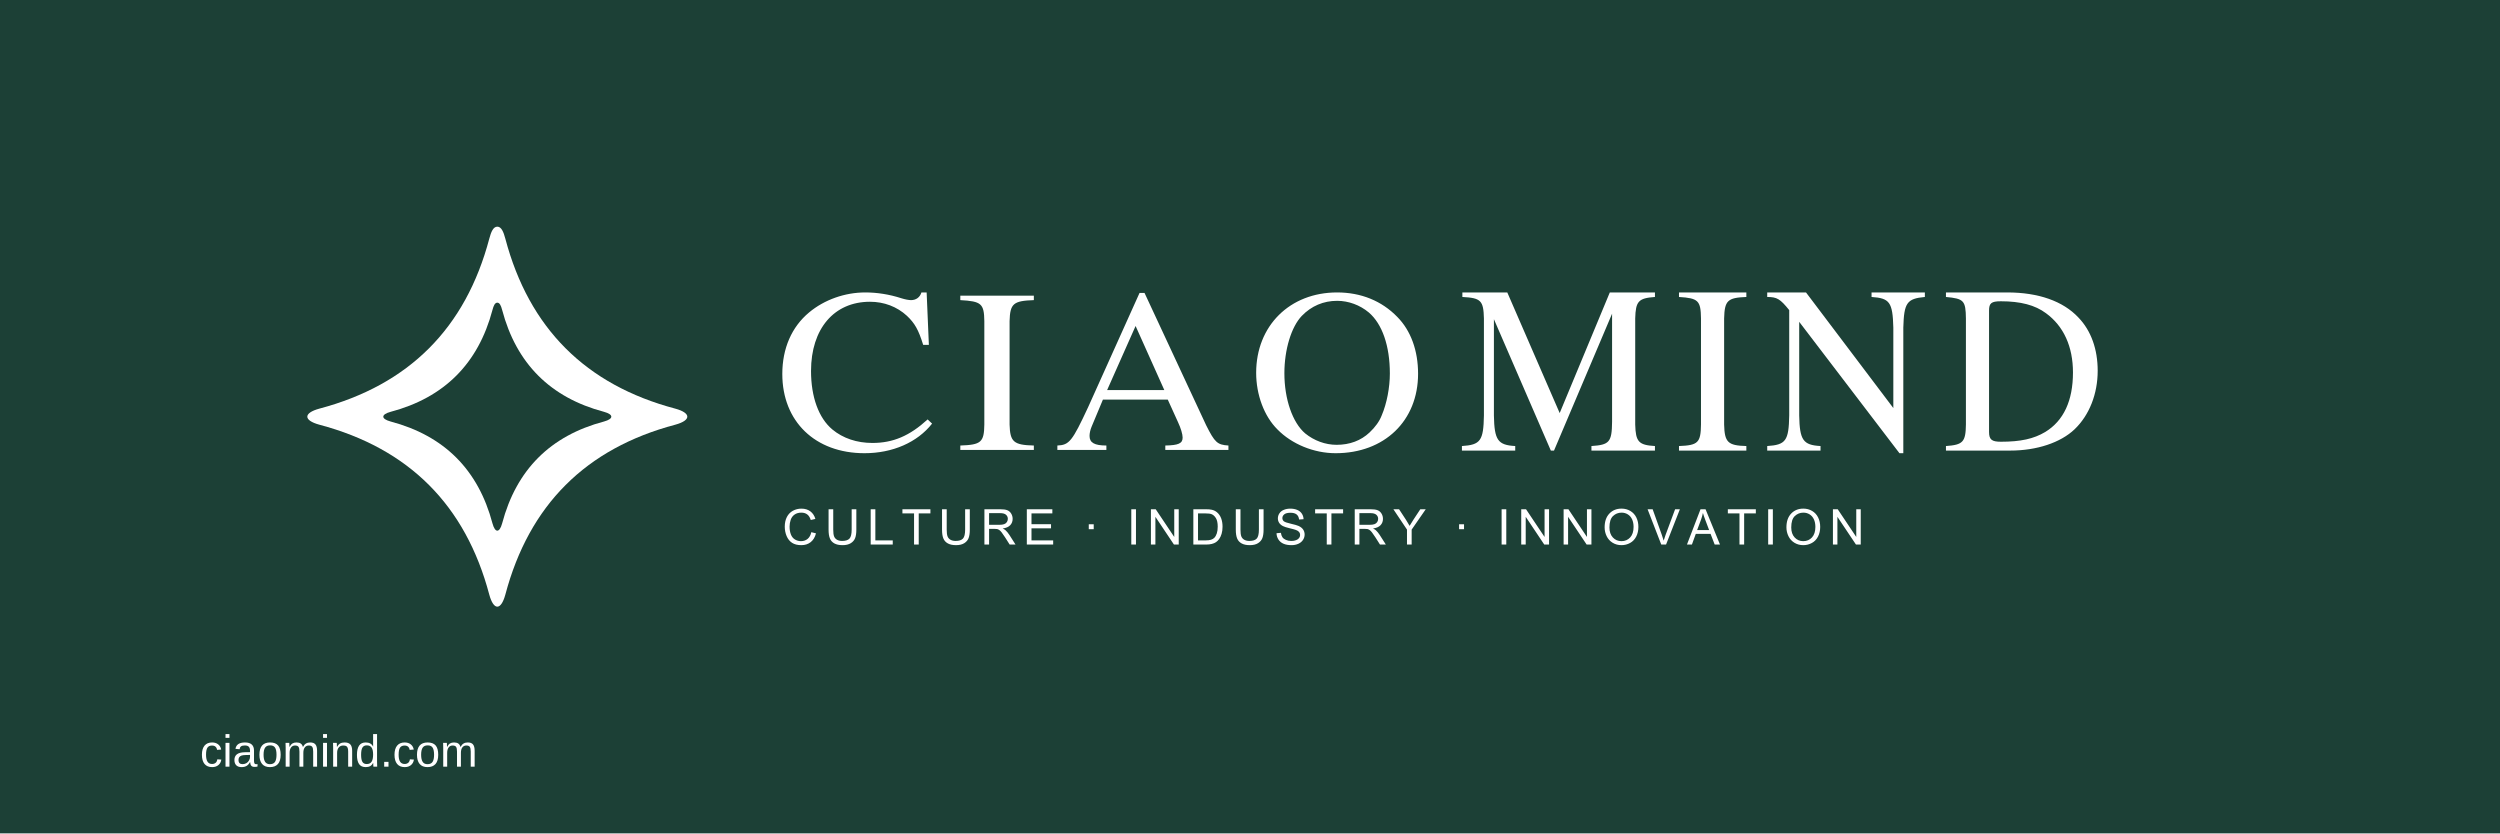
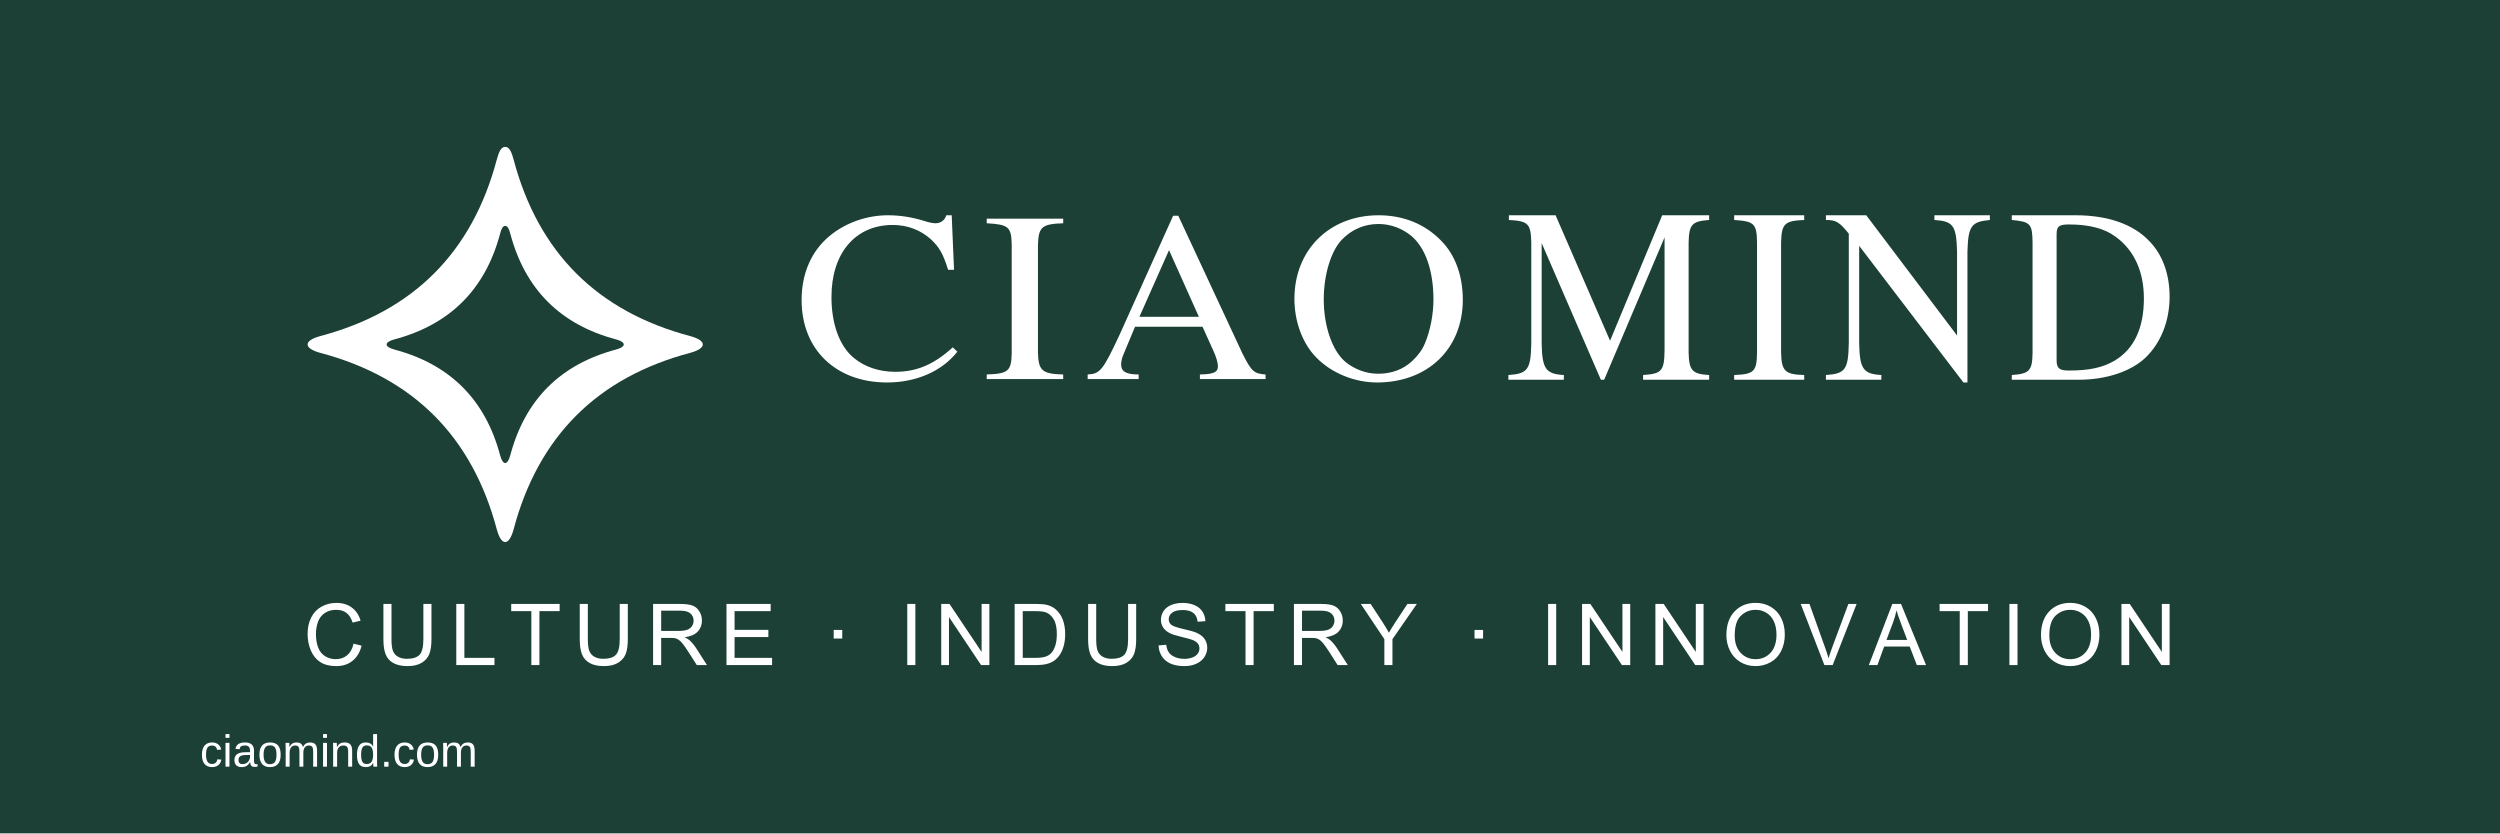
<svg xmlns="http://www.w3.org/2000/svg" width="1920" height="640" viewBox="0 0 1920 640" role="img" aria-label="CIAOMIND communication cover">
  <rect width="1920" height="640" fill="#1C4036" />
-   <g transform="translate(230.400 168.468) scale(2.806154)">
+   <g transform="translate(230.400 106.957) scale(2.9184)">
    <g>
      <path fill="#FFFFFF" d="M 54 2 C 55.1 2 55.7 3.4 56.2 5.3 C 62.7 29.8 78.2 45.3 102.7 51.8 C 107.1 53 107.1 55 102.7 56.2 C 78.2 62.7 62.7 78.2 56.2 102.7 C 55 107.1 53 107.1 51.8 102.7 C 45.3 78.2 29.8 62.7 5.3 56.2 C .9 55 .9 53 5.3 51.8 C 29.8 45.3 45.3 29.8 51.8 5.3 C 52.3 3.4 52.9 2 54 2 Z" />
      <path fill="#1C4036" transform="translate(54 54) scale(.6) translate(-54 -54)" d="M 54 2 C 55.1 2 55.7 3.4 56.2 5.3 C 62.7 29.8 78.2 45.3 102.7 51.8 C 107.1 53 107.1 55 102.7 56.2 C 78.2 62.7 62.7 78.2 56.2 102.7 C 55 107.1 53 107.1 51.8 102.7 C 45.3 78.2 29.8 62.7 5.3 56.2 C .9 55 .9 53 5.3 51.8 C 29.8 45.3 45.3 29.8 51.8 5.3 C 52.3 3.4 52.9 2 54 2 Z" />
    </g>
    <g fill="#FFFFFF">
      <path transform="translate(8 18)" d="M164.112 16.348 163.502 2H162.079C161.673 3.339 160.589 4.104 159.234 4.104C158.624 4.104 157.607 3.913 156.591 3.594C153.271 2.51 149.883 2 146.699 2C141.143 2 135.519 3.977 131.318 7.484C126.575 11.438 124 17.304 124 24.319C124 37.328 133.012 46 146.495 46C154.152 46 160.928 43.067 164.993 37.901L163.773 36.754C158.827 41.281 154.287 43.194 148.664 43.194C144.395 43.194 140.6 41.919 137.687 39.496C133.96 36.371 131.86 30.632 131.86 23.49C131.86 11.948 138.161 4.551 147.986 4.551C151.848 4.551 155.371 5.89 158.082 8.377C160.25 10.417 161.266 12.203 162.554 16.348ZM172.717 45.107H192.841V43.896C187.285 43.768 186.336 42.875 186.201 38.157V9.843C186.336 5.061 187.217 4.296 192.841 4.104V2.893H172.717V4.104C178.477 4.423 179.222 5.061 179.29 9.843V38.157C179.222 43.003 178.409 43.704 172.717 43.896ZM246.098 43.896C243.049 43.704 242.371 43.067 240 38.348L223.129 2.128H221.773L207.68 33.438C203.343 42.748 202.53 43.768 199.278 43.896V45.107H212.694V43.896C209.442 43.896 208.086 43.13 208.086 41.281C208.086 40.516 208.29 39.623 208.629 38.794L211.745 31.333H229.498L232.276 37.455C233.089 39.177 233.563 40.835 233.563 41.728C233.563 43.322 232.411 43.832 228.82 43.896V45.107H246.098ZM212.897 28.719 220.689 11.183 228.549 28.719ZM275.843 2C262.902 2 253.687 11.119 253.687 24C253.687 29.994 255.855 35.861 259.514 39.496C263.444 43.513 269.474 46 275.437 46C288.785 46 298 37.136 298 24.255C298 17.942 296.035 12.458 292.308 8.696C288.04 4.296 282.348 2 275.843 2ZM275.843 4.296C278.96 4.296 282.077 5.443 284.516 7.484C288.175 10.609 290.276 16.603 290.276 24.191C290.276 27.954 289.463 32.354 288.04 35.67C287.43 37.264 286.278 38.858 284.72 40.325C282.348 42.557 279.299 43.704 275.708 43.704C272.591 43.704 269.542 42.557 267.103 40.58C263.647 37.646 261.411 31.206 261.411 24.128C261.411 17.623 263.308 11.438 266.154 8.441C268.797 5.699 272.117 4.296 275.843 4.296Z" />
      <path transform="translate(194 -42)" d="M176.827 62H164.474L150.755 95.016L136.415 62H124.124V63.242C129.214 63.504 129.897 64.223 130.021 69.126V95.67C129.897 102.6 129.09 103.712 124 104.039V105.281H138.588V104.039C133.808 103.777 132.877 102.404 132.753 95.67V69.322L148.334 105.281H149.203L165.095 67.819V97.435C165.032 102.993 164.35 103.712 159.446 104.039V105.281H176.827V104.039C172.357 103.777 171.55 102.862 171.426 98.155V69.126C171.55 64.419 172.295 63.569 176.827 63.242ZM183.407 105.281H201.844V104.039C196.753 103.908 195.884 102.993 195.76 98.155V69.126C195.884 64.223 196.691 63.438 201.844 63.242V62H183.407V63.242C188.684 63.569 189.366 64.223 189.428 69.126V98.155C189.366 103.123 188.621 103.842 183.407 104.039ZM250.698 62H236.11V63.242C241.076 63.569 241.883 64.681 242.069 71.611V93.643L218.17 62H207.555V63.242C210.224 63.242 211.093 63.765 213.576 66.838V95.67C213.452 102.6 212.645 103.712 207.555 104.039V105.281H222.143V104.039C217.363 103.777 216.432 102.404 216.308 95.67V70.042L243.745 106H244.801V71.611C244.987 64.811 245.794 63.7 250.698 63.242ZM256.471 105.281H274.101C281.301 105.281 287.819 103.123 291.668 99.462C295.703 95.605 298 89.786 298 83.444C298 77.56 296.2 72.461 292.724 68.865C288.502 64.354 281.736 62 273.232 62H256.471V63.242C261.375 63.7 261.872 64.223 261.934 69.126V98.155C261.872 102.927 261.127 103.712 256.471 104.039ZM268.265 66.969C268.265 64.942 268.886 64.419 271.493 64.419C276.894 64.419 280.867 65.465 283.847 67.688C288.689 71.218 291.234 76.841 291.234 83.902C291.234 91.617 288.689 97.108 283.66 100.181C280.494 102.077 276.894 102.862 271.493 102.862C269.01 102.862 268.265 102.273 268.265 100.181Z" />
-       <path d="M139.937 85.612 141.215 85.935Q140.813 87.51 139.768 88.338Q138.724 89.165 137.214 89.165Q135.652 89.165 134.673 88.529Q133.694 87.893 133.183 86.686Q132.672 85.48 132.672 84.096Q132.672 82.586 133.249 81.462Q133.826 80.338 134.891 79.755Q135.955 79.172 137.234 79.172Q138.684 79.172 139.673 79.91Q140.662 80.648 141.051 81.986L139.792 82.283Q139.455 81.228 138.816 80.747Q138.177 80.266 137.208 80.266Q136.094 80.266 135.345 80.8Q134.597 81.334 134.294 82.234Q133.991 83.133 133.991 84.089Q133.991 85.322 134.35 86.241Q134.709 87.161 135.467 87.616Q136.225 88.071 137.109 88.071Q138.183 88.071 138.928 87.451Q139.673 86.831 139.937 85.612ZM150.982 79.336H152.261V84.92Q152.261 86.376 151.931 87.233Q151.602 88.09 150.741 88.628Q149.881 89.165 148.484 89.165Q147.126 89.165 146.262 88.697Q145.399 88.229 145.03 87.342Q144.661 86.456 144.661 84.92V79.336H145.939V84.913Q145.939 86.172 146.173 86.769Q146.407 87.365 146.978 87.688Q147.548 88.011 148.372 88.011Q149.782 88.011 150.382 87.372Q150.982 86.732 150.982 84.913ZM156.187 89.0V79.336H157.466V87.86H162.225V89.0ZM168.057 89.0V80.477H164.873V79.336H172.533V80.477H169.336V89.0ZM182.036 79.336H183.315V84.92Q183.315 86.376 182.985 87.233Q182.655 88.09 181.795 88.628Q180.935 89.165 179.537 89.165Q178.18 89.165 177.316 88.697Q176.452 88.229 176.083 87.342Q175.714 86.456 175.714 84.92V79.336H176.993V84.913Q176.993 86.172 177.227 86.769Q177.461 87.365 178.031 87.688Q178.601 88.011 179.425 88.011Q180.836 88.011 181.436 87.372Q182.036 86.732 182.036 84.913ZM187.313 89.0V79.336H191.598Q192.89 79.336 193.562 79.597Q194.235 79.857 194.637 80.516Q195.039 81.176 195.039 81.973Q195.039 83.001 194.373 83.707Q193.708 84.412 192.317 84.603Q192.824 84.847 193.088 85.084Q193.648 85.599 194.149 86.37L195.83 89.0H194.222L192.943 86.99Q192.383 86.119 192.02 85.658Q191.657 85.197 191.371 85.012Q191.084 84.827 190.787 84.755Q190.57 84.709 190.075 84.709H188.592V89.0ZM188.592 83.601H191.341Q192.218 83.601 192.712 83.42Q193.207 83.239 193.464 82.84Q193.721 82.441 193.721 81.973Q193.721 81.288 193.223 80.846Q192.725 80.404 191.651 80.404H188.592ZM198.919 89.0V79.336H205.907V80.477H200.198V83.437H205.544V84.57H200.198V87.86H206.131V89.0ZM215.875 84.801V83.45H217.227V84.801ZM227.512 89.0V79.336H228.791V89.0ZM232.882 89.0V79.336H234.194L239.269 86.924V79.336H240.496V89.0H239.184L234.108 81.406V89.0ZM244.494 89.0V79.336H247.823Q248.95 79.336 249.544 79.475Q250.374 79.666 250.961 80.167Q251.726 80.813 252.105 81.818Q252.484 82.823 252.484 84.115Q252.484 85.216 252.227 86.067Q251.97 86.917 251.567 87.474Q251.165 88.031 250.687 88.351Q250.21 88.67 249.534 88.835Q248.858 89.0 247.981 89.0ZM245.773 87.86H247.836Q248.792 87.86 249.336 87.682Q249.88 87.504 250.203 87.181Q250.658 86.726 250.912 85.958Q251.165 85.19 251.165 84.096Q251.165 82.58 250.668 81.766Q250.17 80.951 249.458 80.675Q248.944 80.477 247.804 80.477H245.773ZM262.435 79.336H263.714V84.92Q263.714 86.376 263.384 87.233Q263.055 88.09 262.194 88.628Q261.334 89.165 259.937 89.165Q258.579 89.165 257.715 88.697Q256.852 88.229 256.483 87.342Q256.113 86.456 256.113 84.92V79.336H257.392V84.913Q257.392 86.172 257.626 86.769Q257.86 87.365 258.43 87.688Q259.001 88.011 259.825 88.011Q261.235 88.011 261.835 87.372Q262.435 86.732 262.435 84.913ZM267.258 85.895 268.464 85.79Q268.55 86.515 268.863 86.98Q269.176 87.444 269.835 87.731Q270.494 88.018 271.318 88.018Q272.05 88.018 272.61 87.8Q273.171 87.583 273.444 87.204Q273.718 86.825 273.718 86.376Q273.718 85.922 273.454 85.582Q273.191 85.243 272.584 85.012Q272.195 84.86 270.864 84.541Q269.532 84.221 268.998 83.938Q268.306 83.575 267.967 83.038Q267.627 82.5 267.627 81.835Q267.627 81.103 268.042 80.467Q268.458 79.831 269.255 79.501Q270.053 79.172 271.028 79.172Q272.103 79.172 272.924 79.518Q273.744 79.864 274.186 80.536Q274.628 81.208 274.66 82.059L273.434 82.151Q273.336 81.235 272.765 80.767Q272.195 80.299 271.081 80.299Q269.921 80.299 269.39 80.724Q268.86 81.149 268.86 81.749Q268.86 82.27 269.235 82.606Q269.605 82.942 271.164 83.295Q272.723 83.647 273.303 83.911Q274.146 84.3 274.548 84.897Q274.951 85.493 274.951 86.271Q274.951 87.042 274.509 87.724Q274.067 88.407 273.24 88.786Q272.413 89.165 271.378 89.165Q270.066 89.165 269.179 88.782Q268.293 88.4 267.789 87.632Q267.284 86.864 267.258 85.895ZM281.006 89.0V80.477H277.822V79.336H285.482V80.477H282.285V89.0ZM288.663 89.0V79.336H292.948Q294.24 79.336 294.912 79.597Q295.585 79.857 295.987 80.516Q296.389 81.176 296.389 81.973Q296.389 83.001 295.723 83.707Q295.058 84.412 293.667 84.603Q294.174 84.847 294.438 85.084Q294.998 85.599 295.499 86.37L297.18 89.0H295.572L294.293 86.99Q293.733 86.119 293.37 85.658Q293.007 85.197 292.721 85.012Q292.434 84.827 292.137 84.755Q291.92 84.709 291.425 84.709H289.942V89.0ZM289.942 83.601H292.691Q293.568 83.601 294.062 83.42Q294.557 83.239 294.814 82.84Q295.071 82.441 295.071 81.973Q295.071 81.288 294.573 80.846Q294.075 80.404 293.001 80.404H289.942ZM302.965 89.0V84.906L299.241 79.336H300.797L302.702 82.25Q303.229 83.067 303.684 83.885Q304.119 83.127 304.739 82.177L306.611 79.336H308.1L304.244 84.906V89.0ZM317.225 84.801V83.45H318.577V84.801ZM328.862 89.0V79.336H330.141V89.0ZM334.232 89.0V79.336H335.544L340.619 86.924V79.336H341.846V89.0H340.534L335.458 81.406V89.0ZM345.831 89.0V79.336H347.143L352.219 86.924V79.336H353.445V89.0H352.133L347.057 81.406V89.0ZM357.055 84.293Q357.055 81.887 358.347 80.526Q359.639 79.165 361.682 79.165Q363.02 79.165 364.095 79.804Q365.169 80.444 365.733 81.588Q366.296 82.731 366.296 84.181Q366.296 85.651 365.703 86.812Q365.11 87.972 364.022 88.568Q362.935 89.165 361.676 89.165Q360.311 89.165 359.237 88.506Q358.162 87.846 357.608 86.706Q357.055 85.566 357.055 84.293ZM358.373 84.313Q358.373 86.06 359.312 87.065Q360.252 88.071 361.669 88.071Q363.113 88.071 364.045 87.055Q364.978 86.04 364.978 84.175Q364.978 82.995 364.579 82.115Q364.181 81.235 363.413 80.75Q362.645 80.266 361.689 80.266Q360.331 80.266 359.352 81.199Q358.373 82.131 358.373 84.313ZM372.556 89.0 368.812 79.336H370.197L372.708 86.357Q373.011 87.2 373.216 87.939Q373.44 87.148 373.736 86.357L376.347 79.336H377.652L373.868 89.0ZM379.588 89.0 383.299 79.336H384.676L388.631 89.0H387.175L386.048 86.073H382.007L380.945 89.0ZM382.376 85.032H385.652L384.643 82.355Q384.182 81.136 383.958 80.352Q383.773 81.281 383.437 82.197ZM393.962 89.0V80.477H390.778V79.336H398.438V80.477H395.241V89.0ZM401.817 89.0V79.336H403.096V89.0ZM406.811 84.293Q406.811 81.887 408.103 80.526Q409.395 79.165 411.439 79.165Q412.777 79.165 413.851 79.804Q414.926 80.444 415.489 81.588Q416.053 82.731 416.053 84.181Q416.053 85.651 415.46 86.812Q414.867 87.972 413.779 88.568Q412.691 89.165 411.432 89.165Q410.068 89.165 408.993 88.506Q407.919 87.846 407.365 86.706Q406.811 85.566 406.811 84.293ZM408.13 84.313Q408.13 86.06 409.069 87.065Q410.008 88.071 411.426 88.071Q412.869 88.071 413.802 87.055Q414.735 86.04 414.735 84.175Q414.735 82.995 414.336 82.115Q413.937 81.235 413.169 80.75Q412.401 80.266 411.445 80.266Q410.088 80.266 409.109 81.199Q408.13 82.131 408.13 84.313ZM419.538 89.0V79.336H420.85L425.925 86.924V79.336H427.151V89.0H425.84L420.764 81.406V89.0Z" />
+       <g transform="translate(2 122) scale(1.663955) translate(-132.6724 -79.16504)">
+         <path d="M139.937 85.612 141.215 85.935Q140.813 87.51 139.768 88.338Q138.724 89.165 137.214 89.165Q135.652 89.165 134.673 88.529Q133.694 87.893 133.183 86.686Q132.672 85.48 132.672 84.096Q132.672 82.586 133.249 81.462Q133.826 80.338 134.891 79.755Q135.955 79.172 137.234 79.172Q138.684 79.172 139.673 79.91Q140.662 80.648 141.051 81.986L139.792 82.283Q139.455 81.228 138.816 80.747Q138.177 80.266 137.208 80.266Q136.094 80.266 135.345 80.8Q134.597 81.334 134.294 82.234Q133.991 83.133 133.991 84.089Q133.991 85.322 134.35 86.241Q134.709 87.161 135.467 87.616Q136.225 88.071 137.109 88.071Q138.183 88.071 138.928 87.451Q139.673 86.831 139.937 85.612ZM150.982 79.336H152.261V84.92Q152.261 86.376 151.931 87.233Q151.602 88.09 150.741 88.628Q149.881 89.165 148.484 89.165Q147.126 89.165 146.262 88.697Q145.399 88.229 145.03 87.342Q144.661 86.456 144.661 84.92V79.336H145.939V84.913Q145.939 86.172 146.173 86.769Q146.407 87.365 146.978 87.688Q147.548 88.011 148.372 88.011Q149.782 88.011 150.382 87.372Q150.982 86.732 150.982 84.913ZM156.187 89.0V79.336H157.466V87.86H162.225V89.0ZM168.057 89.0V80.477H164.873V79.336H172.533V80.477H169.336V89.0ZM182.036 79.336H183.315V84.92Q183.315 86.376 182.985 87.233Q182.655 88.09 181.795 88.628Q180.935 89.165 179.537 89.165Q178.18 89.165 177.316 88.697Q176.452 88.229 176.083 87.342Q175.714 86.456 175.714 84.92V79.336H176.993V84.913Q176.993 86.172 177.227 86.769Q177.461 87.365 178.031 87.688Q178.601 88.011 179.425 88.011Q180.836 88.011 181.436 87.372Q182.036 86.732 182.036 84.913ZM187.313 89.0V79.336H191.598Q192.89 79.336 193.562 79.597Q194.235 79.857 194.637 80.516Q195.039 81.176 195.039 81.973Q195.039 83.001 194.373 83.707Q193.708 84.412 192.317 84.603Q192.824 84.847 193.088 85.084Q193.648 85.599 194.149 86.37L195.83 89.0H194.222L192.943 86.99Q192.383 86.119 192.02 85.658Q191.657 85.197 191.371 85.012Q191.084 84.827 190.787 84.755Q190.57 84.709 190.075 84.709H188.592V89.0ZM188.592 83.601H191.341Q192.218 83.601 192.712 83.42Q193.207 83.239 193.464 82.84Q193.721 82.441 193.721 81.973Q193.721 81.288 193.223 80.846Q192.725 80.404 191.651 80.404H188.592ZM198.919 89.0V79.336H205.907V80.477H200.198V83.437H205.544V84.57H200.198V87.86H206.131V89.0ZM215.875 84.801V83.45H217.227V84.801ZM227.512 89.0V79.336H228.791V89.0ZM232.882 89.0V79.336H234.194L239.269 86.924V79.336H240.496V89.0H239.184L234.108 81.406V89.0ZM244.494 89.0V79.336H247.823Q248.95 79.336 249.544 79.475Q250.374 79.666 250.961 80.167Q251.726 80.813 252.105 81.818Q252.484 82.823 252.484 84.115Q252.484 85.216 252.227 86.067Q251.97 86.917 251.567 87.474Q251.165 88.031 250.687 88.351Q250.21 88.67 249.534 88.835Q248.858 89.0 247.981 89.0ZM245.773 87.86H247.836Q248.792 87.86 249.336 87.682Q249.88 87.504 250.203 87.181Q250.658 86.726 250.912 85.958Q251.165 85.19 251.165 84.096Q251.165 82.58 250.668 81.766Q250.17 80.951 249.458 80.675Q248.944 80.477 247.804 80.477H245.773ZM262.435 79.336H263.714V84.92Q263.714 86.376 263.384 87.233Q263.055 88.09 262.194 88.628Q261.334 89.165 259.937 89.165Q258.579 89.165 257.715 88.697Q256.852 88.229 256.483 87.342Q256.113 86.456 256.113 84.92V79.336H257.392V84.913Q257.392 86.172 257.626 86.769Q257.86 87.365 258.43 87.688Q259.001 88.011 259.825 88.011Q261.235 88.011 261.835 87.372Q262.435 86.732 262.435 84.913ZM267.258 85.895 268.464 85.79Q268.55 86.515 268.863 86.98Q269.176 87.444 269.835 87.731Q270.494 88.018 271.318 88.018Q272.05 88.018 272.61 87.8Q273.171 87.583 273.444 87.204Q273.718 86.825 273.718 86.376Q273.718 85.922 273.454 85.582Q273.191 85.243 272.584 85.012Q272.195 84.86 270.864 84.541Q269.532 84.221 268.998 83.938Q268.306 83.575 267.967 83.038Q267.627 82.5 267.627 81.835Q267.627 81.103 268.042 80.467Q268.458 79.831 269.255 79.501Q270.053 79.172 271.028 79.172Q272.103 79.172 272.924 79.518Q273.744 79.864 274.186 80.536Q274.628 81.208 274.66 82.059L273.434 82.151Q273.336 81.235 272.765 80.767Q272.195 80.299 271.081 80.299Q269.921 80.299 269.39 80.724Q268.86 81.149 268.86 81.749Q268.86 82.27 269.235 82.606Q269.605 82.942 271.164 83.295Q272.723 83.647 273.303 83.911Q274.146 84.3 274.548 84.897Q274.951 85.493 274.951 86.271Q274.951 87.042 274.509 87.724Q274.067 88.407 273.24 88.786Q272.413 89.165 271.378 89.165Q270.066 89.165 269.179 88.782Q268.293 88.4 267.789 87.632Q267.284 86.864 267.258 85.895ZM281.006 89.0V80.477H277.822V79.336H285.482V80.477H282.285V89.0ZM288.663 89.0V79.336H292.948Q294.24 79.336 294.912 79.597Q295.585 79.857 295.987 80.516Q296.389 81.176 296.389 81.973Q296.389 83.001 295.723 83.707Q295.058 84.412 293.667 84.603Q294.174 84.847 294.438 85.084Q294.998 85.599 295.499 86.37L297.18 89.0H295.572L294.293 86.99Q293.733 86.119 293.37 85.658Q293.007 85.197 292.721 85.012Q292.434 84.827 292.137 84.755Q291.92 84.709 291.425 84.709H289.942V89.0ZM289.942 83.601H292.691Q293.568 83.601 294.062 83.42Q294.557 83.239 294.814 82.84Q295.071 82.441 295.071 81.973Q295.071 81.288 294.573 80.846Q294.075 80.404 293.001 80.404H289.942ZM302.965 89.0V84.906L299.241 79.336H300.797L302.702 82.25Q303.229 83.067 303.684 83.885Q304.119 83.127 304.739 82.177L306.611 79.336H308.1L304.244 84.906V89.0ZM317.225 84.801V83.45H318.577V84.801ZM328.862 89.0V79.336H330.141V89.0ZM334.232 89.0V79.336H335.544L340.619 86.924V79.336H341.846V89.0H340.534L335.458 81.406V89.0ZM345.831 89.0V79.336H347.143L352.219 86.924V79.336H353.445V89.0H352.133L347.057 81.406V89.0ZM357.055 84.293Q357.055 81.887 358.347 80.526Q359.639 79.165 361.682 79.165Q363.02 79.165 364.095 79.804Q365.169 80.444 365.733 81.588Q366.296 82.731 366.296 84.181Q366.296 85.651 365.703 86.812Q365.11 87.972 364.022 88.568Q362.935 89.165 361.676 89.165Q360.311 89.165 359.237 88.506Q358.162 87.846 357.608 86.706Q357.055 85.566 357.055 84.293ZM358.373 84.313Q358.373 86.06 359.312 87.065Q360.252 88.071 361.669 88.071Q363.113 88.071 364.045 87.055Q364.978 86.04 364.978 84.175Q364.978 82.995 364.579 82.115Q364.181 81.235 363.413 80.75Q362.645 80.266 361.689 80.266Q360.331 80.266 359.352 81.199Q358.373 82.131 358.373 84.313ZM372.556 89.0 368.812 79.336H370.197L372.708 86.357Q373.011 87.2 373.216 87.939Q373.44 87.148 373.736 86.357L376.347 79.336H377.652L373.868 89.0ZM379.588 89.0 383.299 79.336H384.676L388.631 89.0H387.175L386.048 86.073H382.007L380.945 89.0ZM382.376 85.032H385.652L384.643 82.355Q384.182 81.136 383.958 80.352Q383.773 81.281 383.437 82.197ZM393.962 89.0V80.477H390.778V79.336H398.438V80.477H395.241V89.0ZM401.817 89.0V79.336H403.096V89.0ZM406.811 84.293Q406.811 81.887 408.103 80.526Q409.395 79.165 411.439 79.165Q412.777 79.165 413.851 79.804Q414.926 80.444 415.489 81.588Q416.053 82.731 416.053 84.181Q416.053 85.651 415.46 86.812Q414.867 87.972 413.779 88.568Q412.691 89.165 411.432 89.165Q410.068 89.165 408.993 88.506Q407.919 87.846 407.365 86.706Q406.811 85.566 406.811 84.293ZM408.13 84.313Q408.13 86.06 409.069 87.065Q410.008 88.071 411.426 88.071Q412.869 88.071 413.802 87.055Q414.735 86.04 414.735 84.175Q414.735 82.995 414.336 82.115Q413.937 81.235 413.169 80.75Q412.401 80.266 411.445 80.266Q410.088 80.266 409.109 81.199Q408.13 82.131 408.13 84.313ZM419.538 89.0V79.336H420.85L425.925 86.924V79.336H427.151V89.0H425.84L420.764 81.406V89.0Z" />
+       </g>
    </g>
  </g>
  <text x="153.6" y="588.8" fill="#FFFFFF" font-family="Arial,sans-serif" font-size="34.56">ciaomind.com</text>
</svg>
